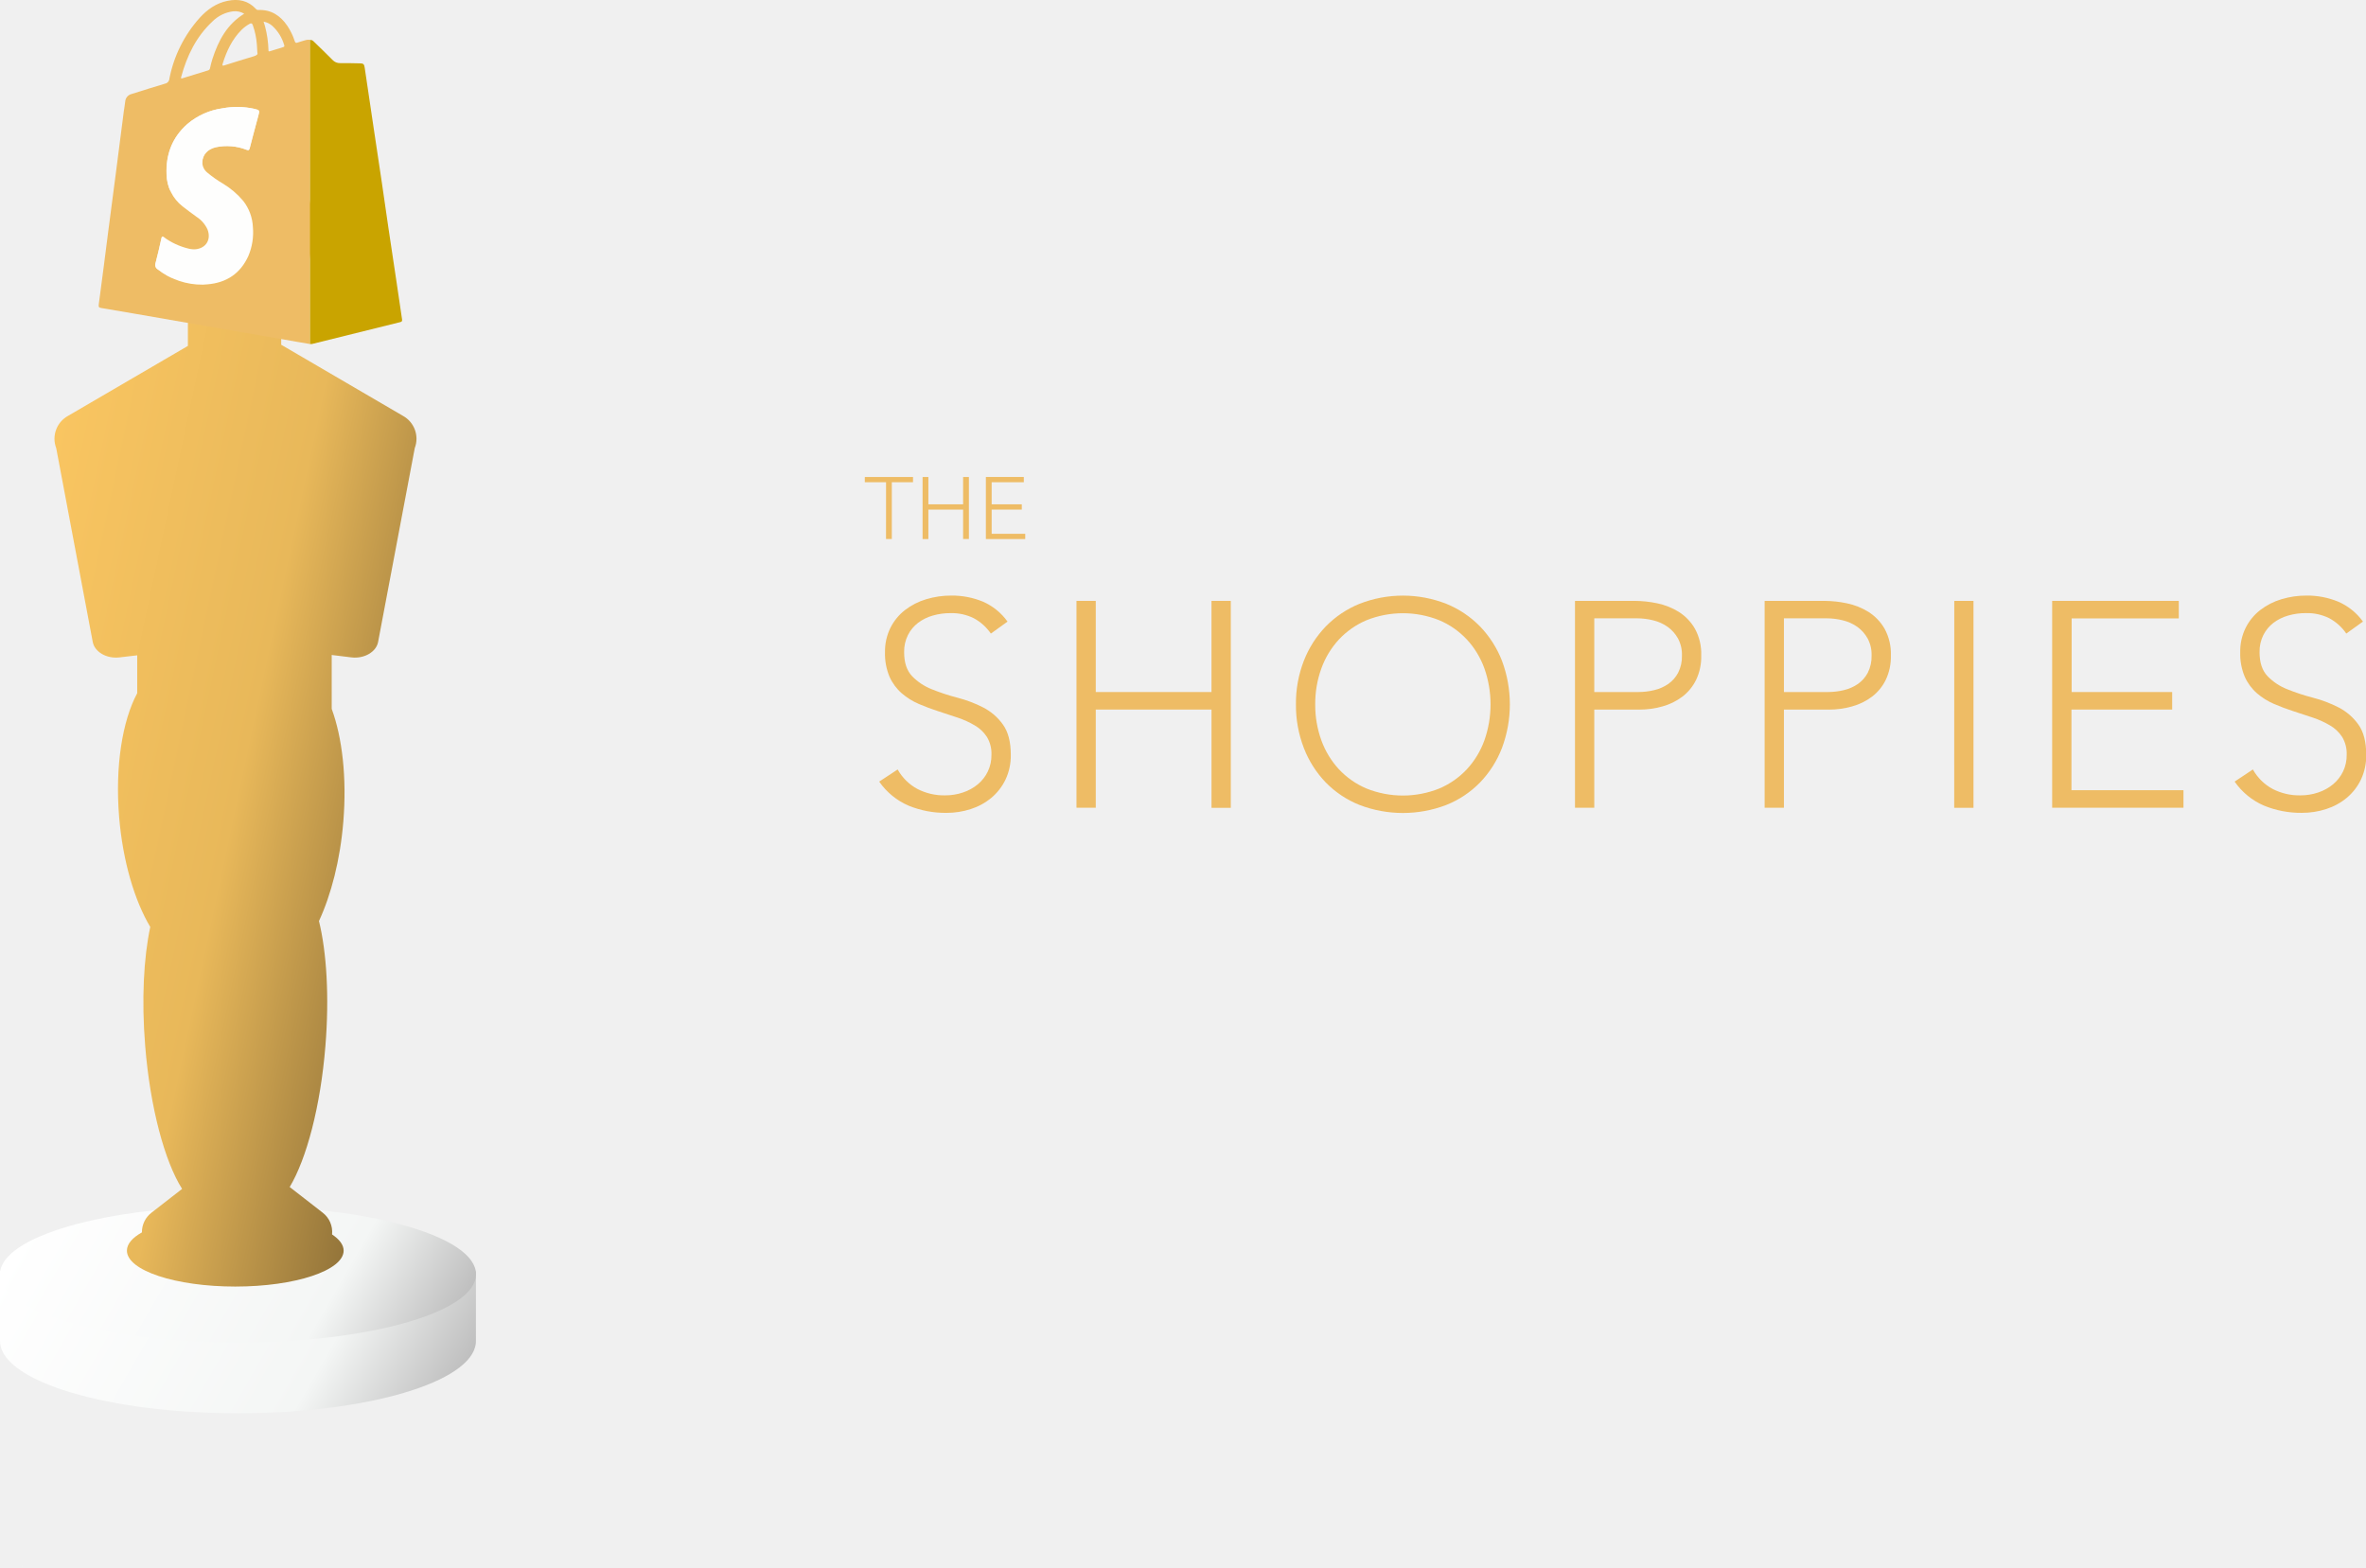
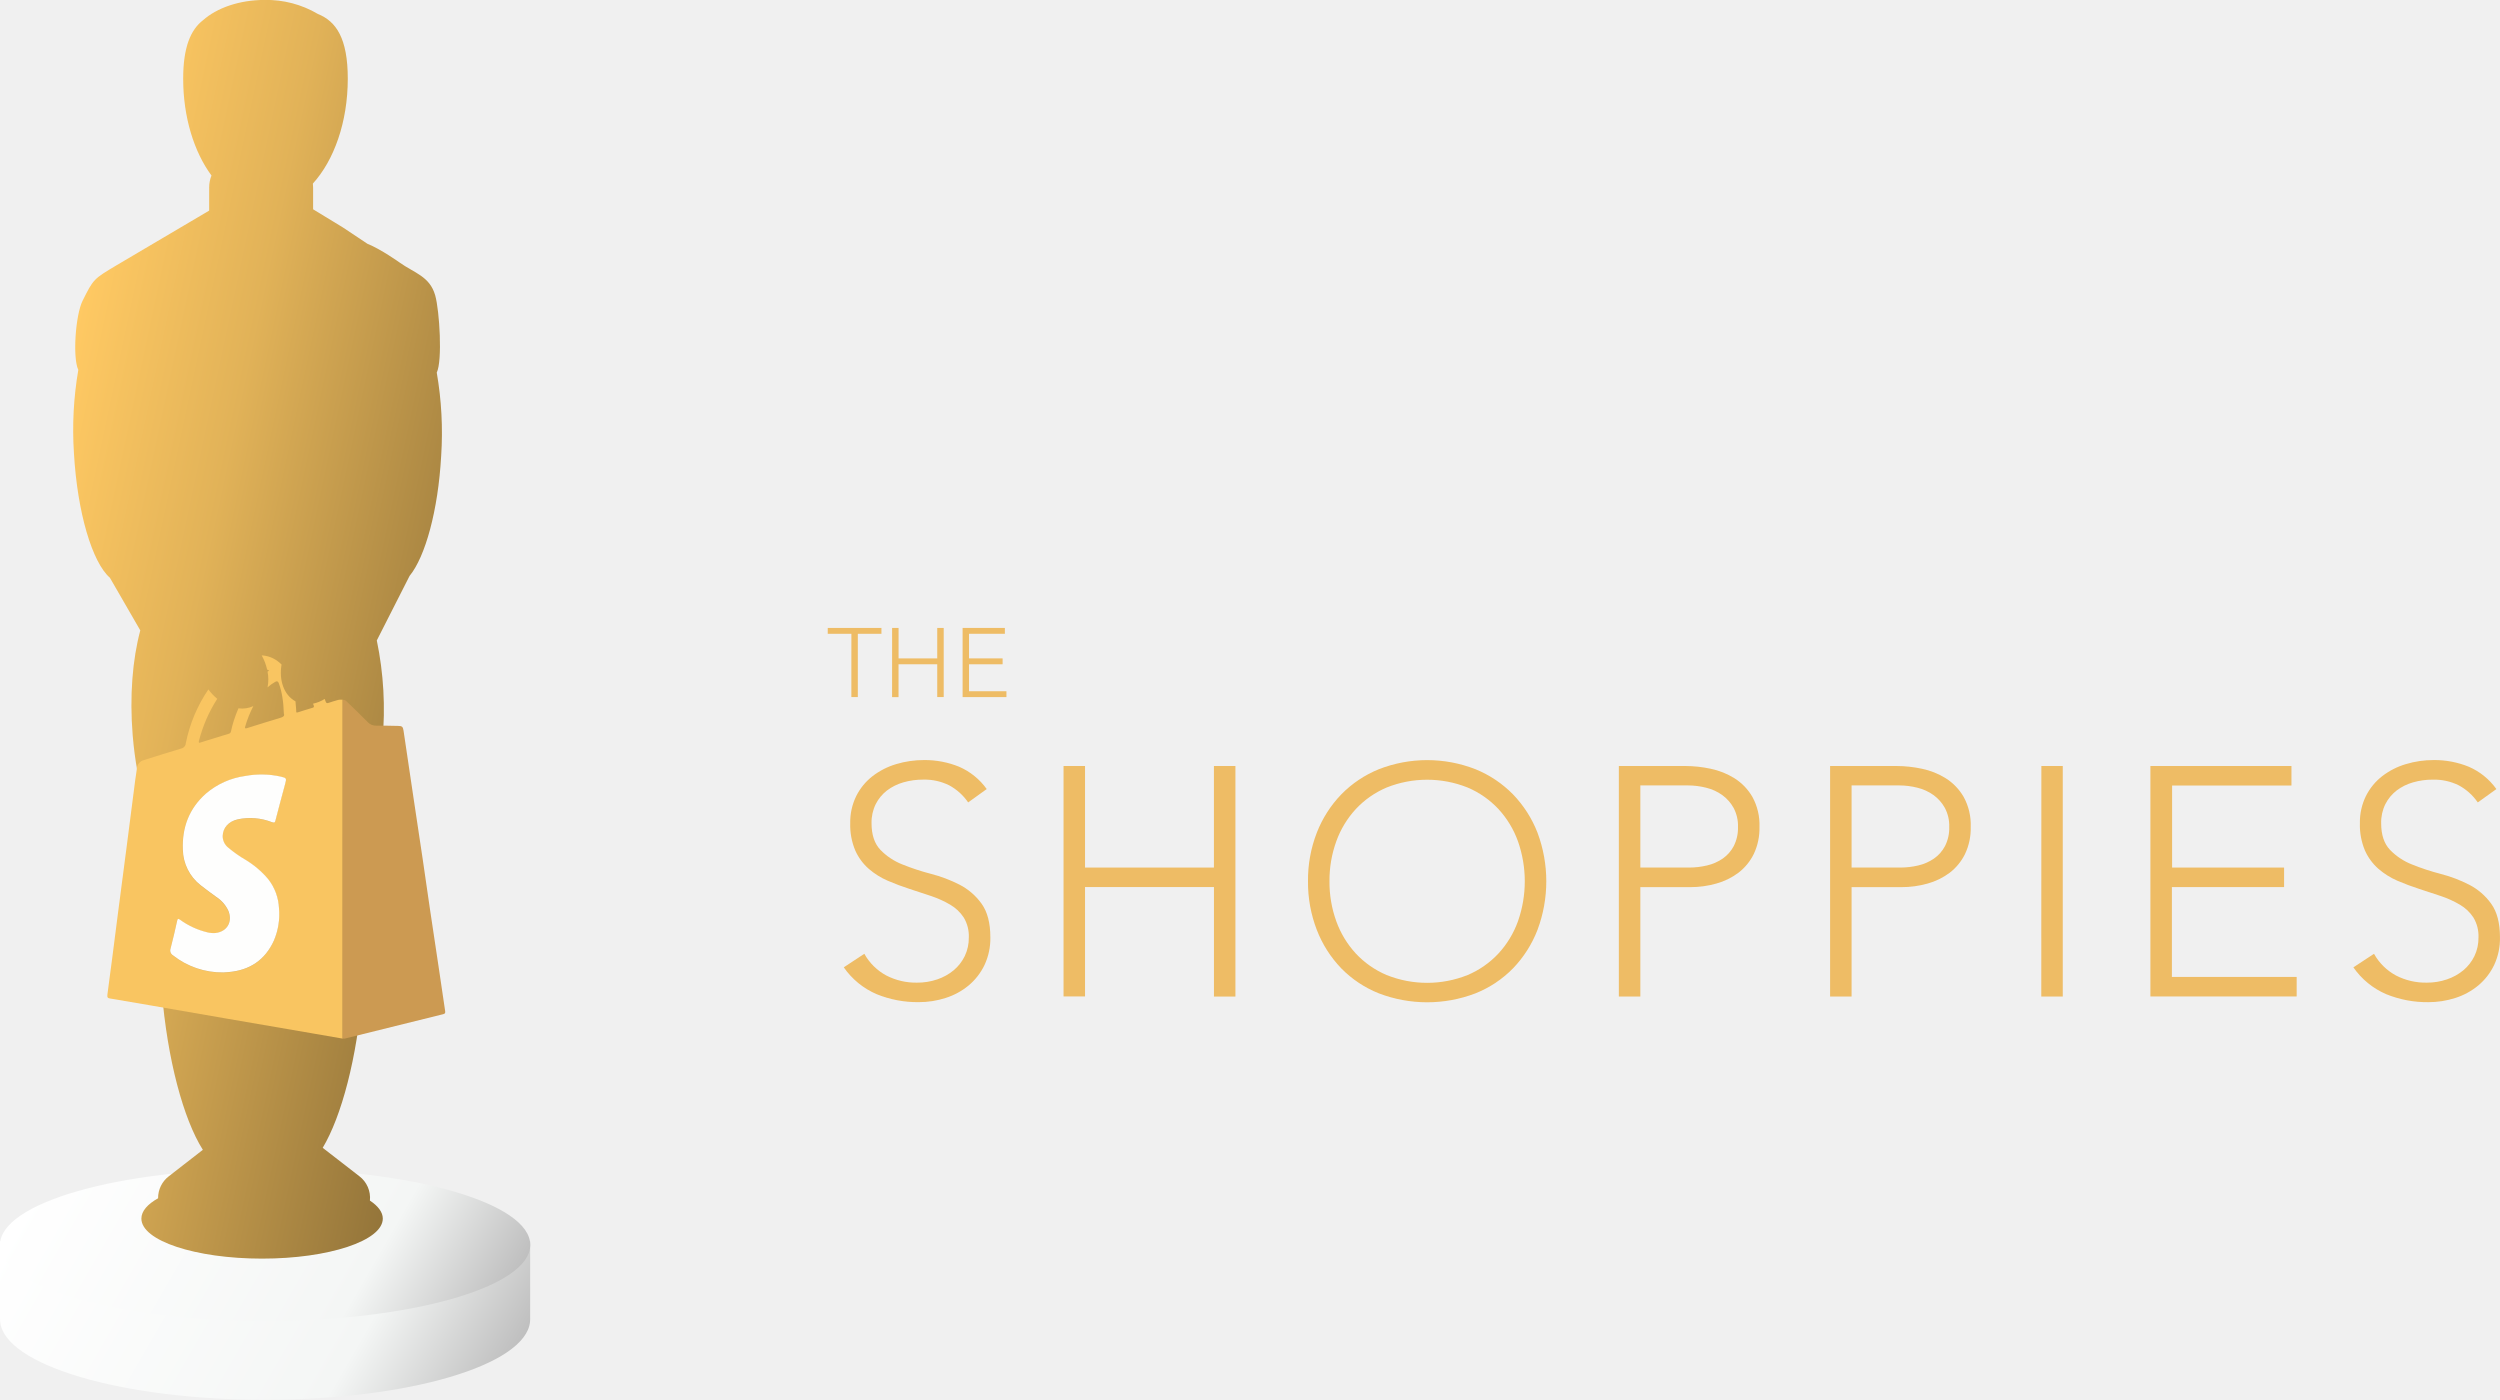
- <svg xmlns="http://www.w3.org/2000/svg" xmlns:xlink="http://www.w3.org/1999/xlink" id="Layer_1" data-name="Layer 1" viewBox="0 0 971.64 643.66">
+ <svg xmlns="http://www.w3.org/2000/svg" xmlns:xlink="http://www.w3.org/1999/xlink" id="Layer_1" data-name="Layer 1" viewBox="0 0 921.64 516">
  <defs>
-     <style>.cls-1{fill:url(#linear-gradient);}.cls-2{fill:#fff;}.cls-3{fill:url(#linear-gradient-2);}.cls-4{fill:url(#New_Gradient_Swatch_2);}.cls-5{fill:url(#New_Gradient_Swatch_2-2);}.cls-6{fill:url(#New_Gradient_Swatch_2-3);}.cls-7{fill:url(#New_Gradient_Swatch_2-4);}.cls-8{fill:url(#New_Gradient_Swatch_2-6);}.cls-9{fill:url(#New_Gradient_Swatch_2-7);}.cls-10{fill:url(#New_Gradient_Swatch_2-11);}.cls-11{fill:#eebc65;}.cls-12{fill:#c9a400;}.cls-13{fill:#fefefd;}</style>
+     <style>.cls-1{fill:url(#linear-gradient);}.cls-2{fill:url(#linear-gradient-2);}.cls-3{fill:url(#linear-gradient-3);}.cls-4{fill:url(#linear-gradient-5);}.cls-5{fill:url(#linear-gradient-6);}.cls-6{fill:url(#linear-gradient-8);}.cls-7{fill:url(#linear-gradient-9);}.cls-8{fill:url(#linear-gradient-16);}.cls-9{fill:#f9c561;}.cls-10{fill:#cc9a52;}.cls-11{fill:#fefefd;}.cls-12{fill:#eebc65;}</style>
    <linearGradient id="linear-gradient" x1="82.18" y1="542.91" x2="242.32" y2="635.37" gradientUnits="userSpaceOnUse">
      <stop offset="0" stop-color="#fff" />
      <stop offset="0.72" stop-color="#f4f6f5" />
      <stop offset="1" stop-color="#bfbfbf" />
    </linearGradient>
-     <linearGradient id="linear-gradient-2" x1="23.43" y1="480.46" x2="172.06" y2="566.27" xlink:href="#linear-gradient" />
-     <linearGradient id="New_Gradient_Swatch_2" x1="160.54" y1="528.66" x2="163.83" y2="528.66" gradientUnits="userSpaceOnUse">
-       <stop offset="0" stop-color="#f9c561" />
-       <stop offset="0.56" stop-color="#e8b85a" />
+     <linearGradient id="linear-gradient-2" x1="23.43" y1="416.05" x2="172.06" y2="501.86" xlink:href="#linear-gradient" />
+     <linearGradient id="linear-gradient-3" x1="159.99" y1="528.08" x2="163.16" y2="528.75" gradientUnits="userSpaceOnUse">
+       <stop offset="0" stop-color="#ffc963" />
+       <stop offset="0.36" stop-color="#e1b258" />
      <stop offset="1" stop-color="#94753a" />
    </linearGradient>
-     <linearGradient id="New_Gradient_Swatch_2-2" x1="160.33" y1="528.53" x2="163.61" y2="528.76" xlink:href="#New_Gradient_Swatch_2" />
-     <linearGradient id="New_Gradient_Swatch_2-3" x1="148.22" y1="547.45" x2="150.55" y2="547.45" xlink:href="#New_Gradient_Swatch_2" />
-     <linearGradient id="New_Gradient_Swatch_2-4" x1="160.54" y1="528.66" x2="163.75" y2="528.66" xlink:href="#New_Gradient_Swatch_2" />
-     <linearGradient id="New_Gradient_Swatch_2-6" x1="160.75" y1="528.72" x2="163.83" y2="528.72" xlink:href="#New_Gradient_Swatch_2" />
-     <linearGradient id="New_Gradient_Swatch_2-7" x1="170.27" y1="551.65" x2="178.33" y2="551.65" xlink:href="#New_Gradient_Swatch_2" />
-     <linearGradient id="New_Gradient_Swatch_2-11" x1="67.05" y1="326.69" x2="248.91" y2="365.35" xlink:href="#New_Gradient_Swatch_2" />
+     <linearGradient id="linear-gradient-5" x1="147.91" y1="547.2" x2="150.82" y2="547.82" xlink:href="#linear-gradient-3" />
+     <linearGradient id="linear-gradient-6" x1="159.96" y1="528.24" x2="163.12" y2="528.92" xlink:href="#linear-gradient-3" />
+     <linearGradient id="linear-gradient-8" x1="160.39" y1="528.16" x2="163.16" y2="528.75" xlink:href="#linear-gradient-3" />
+     <linearGradient id="linear-gradient-9" x1="170.89" y1="551.08" x2="177.71" y2="552.52" xlink:href="#linear-gradient-3" />
+     <linearGradient id="linear-gradient-16" x1="73.61" y1="328.09" x2="248.91" y2="365.35" xlink:href="#linear-gradient-3" />
  </defs>
-   <path class="cls-1" d="M261,571.71v28.7c0,.32,0,.63-.05,1-1.65,16-44.74,28.75-97.67,28.75s-96-12.79-97.67-28.75c0-.32-.05-.63-.05-1v-28.7Z" transform="translate(-65.55 -49.7)" />
-   <path class="cls-2" d="M74.55,692.41c0,.32,0,.63.05,1h-.05Z" transform="translate(-65.55 -49.7)" />
-   <ellipse class="cls-3" cx="97.74" cy="523.36" rx="97.74" ry="28.04" />
-   <path class="cls-4" d="M163.83,525.6c0,.12-.06.24-.08.36-.47,2.1-1,4.07-1.55,5.88-.52-1.67-1-3.47-1.45-5.39l-.21-1a11.49,11.49,0,0,1,2.41.27C163.24,525.69,163.54,525.64,163.83,525.6Z" transform="translate(-65.55 -49.7)" />
-   <path class="cls-5" d="M163.83,525.6c0,.12-.06.24-.08.36-.47,2.1-1,4.07-1.55,5.88-.52-1.67-1-3.47-1.45-5.39l-.21-1a11.49,11.49,0,0,1,2.41.27C163.24,525.69,163.54,525.64,163.83,525.6Z" transform="translate(-65.55 -49.7)" />
-   <path class="cls-6" d="M148.9,545.95a11.9,11.9,0,0,0,1.65,3.16l-.6.06a10,10,0,0,1-1.73-3.44A6,6,0,0,0,148.9,545.95Z" transform="translate(-65.55 -49.7)" />
-   <path class="cls-7" d="M163.75,526c-.47,2.1-1,4.07-1.55,5.88-.52-1.67-1-3.47-1.45-5.39l-.21-1a11.49,11.49,0,0,1,2.41.27A7.2,7.2,0,0,1,163.75,526Z" transform="translate(-65.55 -49.7)" />
-   <path class="cls-6" d="M148.9,545.95a11.9,11.9,0,0,0,1.65,3.16l-.6.06a10,10,0,0,1-1.73-3.44A6,6,0,0,0,148.9,545.95Z" transform="translate(-65.55 -49.7)" />
-   <path class="cls-8" d="M163,525.76c.29-.07.59-.12.88-.16,0,.12-.06.24-.08.36-.47,2.1-1,4.07-1.55,5.88-.52-1.67-1-3.47-1.45-5.39A10.8,10.8,0,0,1,163,525.76Z" transform="translate(-65.55 -49.7)" />
-   <path class="cls-9" d="M178.33,549.6a12,12,0,0,1-8.06,4.4l3.78-2.93a10.72,10.72,0,0,0,1.79-1.77Q177.1,549.43,178.33,549.6Z" transform="translate(-65.55 -49.7)" />
-   <path class="cls-4" d="M163,525.76c.29-.07.59-.12.88-.16,0,.12-.06.24-.08.36-.47,2.1-1,4.07-1.55,5.88-.52-1.67-1-3.47-1.45-5.39l-.21-1A11.49,11.49,0,0,1,163,525.76Z" transform="translate(-65.55 -49.7)" />
-   <path class="cls-9" d="M178.33,549.6a12,12,0,0,1-8.06,4.4l3.78-2.93a10.72,10.72,0,0,0,1.79-1.77Q177.1,549.43,178.33,549.6Z" transform="translate(-65.55 -49.7)" />
-   <path class="cls-9" d="M178.33,549.6a12,12,0,0,1-8.06,4.4l3.78-2.93a10.72,10.72,0,0,0,1.79-1.77Q177.1,549.43,178.33,549.6Z" transform="translate(-65.55 -49.7)" />
-   <path class="cls-10" d="M235.88,233.73l-15.06,79.65c-.77,4.08-5.67,6.93-10.89,6.33l-8.16-1v22.13c4.31,11.72,6.26,28.22,4.77,46.34-1.29,15.76-5,30-10,40.8,3.14,12.8,4.28,31.1,2.65,51.25-2,24.91-7.75,46.42-14.67,58L198,547.71a10,10,0,0,1,3.92,9c3,2,4.75,4.25,4.75,6.64,0,8.15-19.92,14.76-44.5,14.76s-44.5-6.61-44.5-14.76c0-2.74,2.25-5.3,6.16-7.49a10.09,10.09,0,0,1,4-8.15L140.33,538c-7.14-11.31-13.1-33.25-15.16-58.74-1.53-18.92-.62-36.21,2.09-48.84-6.45-10.82-11.29-27-12.79-45.18-1.71-20.87,1.35-39.53,7.43-50.83V318.85l-7.37.86c-5.21.6-10.11-2.25-10.89-6.33l-15-79.62a10.73,10.73,0,0,1,4.84-13.25l49.23-28.74v-8.53a11.73,11.73,0,0,1,.85-4.4c-6.39-8.67-10.43-21.44-10.43-35.69,0-11.68,2.78-18.08,7.35-21.6,5.1-4.51,13.36-7.44,22.67-7.44a37.24,37.24,0,0,1,19.66,5.18h0c6.74,2.71,11,9,11,23.85,0,16-5.08,30.1-12.87,38.67a11,11,0,0,1,.09,1.42v8.06l50,29.21A10.73,10.73,0,0,1,235.88,233.73Z" transform="translate(-65.55 -49.7)" />
-   <path class="cls-11" d="M192.87,191c-3.85-.65-7.7-1.29-11.55-2l-30.65-5.29-29.42-5.1q-7-1.21-14-2.39c-.85-.14-1.32-.24-1.15-1.43,1.35-9.9,2.58-19.82,3.86-29.73,1.07-8.3,2.18-16.59,3.25-24.89s2.12-16.53,3.19-24.79c.17-1.3.43-2.59.56-3.9a3.48,3.48,0,0,1,2.76-3.21c4.56-1.4,9.09-2.9,13.67-4.23a2.17,2.17,0,0,0,1.72-2,52.31,52.31,0,0,1,12.43-25c3.13-3.43,6.82-6.08,11.49-7,4.47-.93,8.46-.1,11.66,3.37a1.16,1.16,0,0,0,1,.39c5.21-.19,9,2.32,11.82,6.45a24.81,24.81,0,0,1,3.07,6.33c.23.68.47.88,1.17.61,1-.37,2-.61,3-.92a4.44,4.44,0,0,1,2.14-.19q0,2.65,0,5.3Q192.87,131.18,192.87,191Zm-44-24.37,1.82-.12c7.86-.62,13.55-4.41,16.81-11.64A24.77,24.77,0,0,0,169.38,143a18.78,18.78,0,0,0-4-10.8,33.58,33.58,0,0,0-8.34-7.1,46,46,0,0,1-6.36-4.47,5.44,5.44,0,0,1-2.07-4.34c.12-3,2.13-5.3,5.56-6.11a22.09,22.09,0,0,1,12.64,1.06c.77.27,1,.2,1.26-.64,1.13-4.42,2.33-8.82,3.51-13.22.65-2.42.66-2.42-1.76-3a32.54,32.54,0,0,0-12.88-.19,28.17,28.17,0,0,0-14.49,6.48c-6.2,5.48-8.84,12.49-8.52,20.65a17.1,17.1,0,0,0,6.54,13.14c1.88,1.52,3.88,2.9,5.82,4.35a12.09,12.09,0,0,1,4.47,5.2c1.54,4-.58,7.58-4.82,8.08a9.26,9.26,0,0,1-3-.26,28.33,28.33,0,0,1-10.1-4.68c-.63-.43-.79-.37-1,.38-.77,3.44-1.53,6.88-2.44,10.28a2.11,2.11,0,0,0,.92,2.53A29.38,29.38,0,0,0,148.89,166.61Zm17-111.28a7.29,7.29,0,0,0-4.58-1,14.6,14.6,0,0,0-8.51,4.18c-6.65,6.22-10.46,14.07-12.81,22.72-.26,1,.33.65.79.51,3.4-1.05,6.79-2.12,10.2-3.14a1.1,1.1,0,0,0,.86-1,38.09,38.09,0,0,1,1-3.81C155.24,66.38,158.76,59.68,165.85,55.33Zm5.36,15.8c-.07-1.22-.1-2.19-.19-3.15a30.15,30.15,0,0,0-1.68-8c-.3-.81-.66-.88-1.36-.48a15.2,15.2,0,0,0-3.23,2.42c-3.93,3.92-6.18,8.78-7.8,14-.21.69,0,.85.68.62,4.05-1.28,8.11-2.55,12.18-3.76C170.84,72.47,171.6,72.14,171.2,71.13Zm2.57-12.54c.22.7.4,1.28.58,1.87a43.06,43.06,0,0,1,1.42,9.71c0,.39-.07.78.59.56q2.7-.89,5.44-1.69c.51-.15.58-.39.43-.83a17,17,0,0,0-4.9-7.92A7.13,7.13,0,0,0,173.78,58.59Z" transform="translate(-65.55 -49.7)" />
-   <path class="cls-12" d="M192.87,191q0-59.79,0-119.59,0-2.65,0-5.3a1.75,1.75,0,0,1,1.55.67c2.58,2.51,5.22,5,7.71,7.56a4.09,4.09,0,0,0,3.19,1.29c2.66,0,5.33,0,8,.09,1.47,0,1.79.33,2,1.78q1.87,12.59,3.74,25.19c1.08,7.27,2.19,14.53,3.27,21.8.93,6.31,1.82,12.64,2.76,19,1.08,7.27,2.19,14.54,3.27,21.8.77,5.19,1.53,10.37,2.3,15.56.09.61,0,1-.74,1.15q-18.16,4.47-36.31,9A3.48,3.48,0,0,1,192.87,191Z" transform="translate(-65.55 -49.7)" />
-   <path class="cls-13" d="M148.89,166.61a29.38,29.38,0,0,1-18.54-6.29,2.11,2.11,0,0,1-.92-2.53c.91-3.4,1.67-6.84,2.44-10.28.17-.75.33-.81,1-.38a28.33,28.33,0,0,0,10.1,4.68,9.26,9.26,0,0,0,3,.26c4.24-.49,6.36-4,4.82-8.08a12.09,12.09,0,0,0-4.47-5.2c-1.94-1.45-3.94-2.83-5.82-4.35a17.1,17.1,0,0,1-6.54-13.14c-.32-8.16,2.32-15.17,8.52-20.65a28.17,28.17,0,0,1,14.49-6.48,32.54,32.54,0,0,1,12.88.19c2.42.57,2.41.58,1.76,3-1.18,4.4-2.38,8.8-3.51,13.22-.22.85-.49.92-1.26.64a22.09,22.09,0,0,0-12.64-1.06c-3.43.8-5.44,3.1-5.56,6.11a5.44,5.44,0,0,0,2.07,4.34,46,46,0,0,0,6.36,4.47,33.58,33.58,0,0,1,8.34,7.1,18.78,18.78,0,0,1,4,10.8,24.77,24.77,0,0,1-1.87,11.86c-3.27,7.23-9,11-16.81,11.64Z" transform="translate(-65.55 -49.7)" />
-   <path class="cls-11" d="M434.19,365.73a20.3,20.3,0,0,0,8.1,8,23.82,23.82,0,0,0,11.34,2.64,22.65,22.65,0,0,0,7.44-1.2,19,19,0,0,0,6.06-3.36,15.82,15.82,0,0,0,4.08-5.22,15.47,15.47,0,0,0,1.5-6.9,13.26,13.26,0,0,0-1.86-7.32,14.93,14.93,0,0,0-5-4.74,36.72,36.72,0,0,0-7-3.18q-3.9-1.32-8-2.64t-8-3a26.92,26.92,0,0,1-7-4.38,19.5,19.5,0,0,1-5-6.78,24.24,24.24,0,0,1-1.86-10.08,21.86,21.86,0,0,1,2.22-10,21.42,21.42,0,0,1,6-7.32,26.75,26.75,0,0,1,8.7-4.44,35.22,35.22,0,0,1,10.32-1.5,33.41,33.41,0,0,1,12.9,2.46A24.51,24.51,0,0,1,479.31,305l-6.84,4.92a20.1,20.1,0,0,0-7-6.3,20.37,20.37,0,0,0-9.54-2.1,25.93,25.93,0,0,0-7.32,1,18.28,18.28,0,0,0-6.06,3,14.74,14.74,0,0,0-4.14,5,15.14,15.14,0,0,0-1.56,7.08q0,6.36,3.24,9.78a22.84,22.84,0,0,0,8.1,5.4,85.77,85.77,0,0,0,10.56,3.48,51.25,51.25,0,0,1,10.56,4,22.79,22.79,0,0,1,8.1,7q3.24,4.5,3.24,12.42a23,23,0,0,1-2.16,10.2,22.45,22.45,0,0,1-5.82,7.5,25.18,25.18,0,0,1-8.46,4.62,32.06,32.06,0,0,1-10,1.56,40,40,0,0,1-15.48-2.94,28.32,28.32,0,0,1-12.12-9.9Z" transform="translate(-65.55 -49.7)" />
-   <path class="cls-11" d="M507.63,296.49h7.92v37.44h47.52V296.49H571v85h-7.92V341.13H515.55v40.32h-7.92Z" transform="translate(-65.55 -49.7)" />
-   <path class="cls-11" d="M597.75,339A48,48,0,0,1,601,321.09a42.54,42.54,0,0,1,9-14.1,40.85,40.85,0,0,1,13.86-9.3,48.93,48.93,0,0,1,35.64,0,40.85,40.85,0,0,1,13.86,9.3,42.57,42.57,0,0,1,9,14.1,51.12,51.12,0,0,1,0,35.82,42.43,42.43,0,0,1-9,14.16,40.13,40.13,0,0,1-13.86,9.24,49.77,49.77,0,0,1-35.64,0A40.13,40.13,0,0,1,610,371.08a42.4,42.4,0,0,1-9-14.16A48.49,48.49,0,0,1,597.75,339Zm7.92,0a42.37,42.37,0,0,0,2.52,14.76,35.06,35.06,0,0,0,7.2,11.88,33.3,33.3,0,0,0,11.34,7.92,40.19,40.19,0,0,0,29.88,0,33.3,33.3,0,0,0,11.34-7.92,35,35,0,0,0,7.2-11.88,44.48,44.48,0,0,0,0-29.52,35,35,0,0,0-7.2-11.88,33.3,33.3,0,0,0-11.34-7.92,40.19,40.19,0,0,0-29.88,0,33.3,33.3,0,0,0-11.34,7.92,35.06,35.06,0,0,0-7.2,11.88A42.38,42.38,0,0,0,605.67,339Z" transform="translate(-65.55 -49.7)" />
-   <path class="cls-11" d="M712.35,296.49h24.48a45.39,45.39,0,0,1,9.3,1,27,27,0,0,1,8.88,3.54,19.9,19.9,0,0,1,6.6,6.9,21.36,21.36,0,0,1,2.58,11,22.05,22.05,0,0,1-2.1,10,19.5,19.5,0,0,1-5.64,6.9,24.33,24.33,0,0,1-8.16,4,35,35,0,0,1-9.66,1.32H720.27v40.32h-7.92Zm7.92,37.44h18a28.06,28.06,0,0,0,6.6-.78,17,17,0,0,0,5.76-2.52,13.07,13.07,0,0,0,4.08-4.62,14.71,14.71,0,0,0,1.56-7.08,14,14,0,0,0-1.62-7,14.58,14.58,0,0,0-4.2-4.74,17.21,17.21,0,0,0-5.94-2.7,27.69,27.69,0,0,0-6.72-.84H720.27Z" transform="translate(-65.55 -49.7)" />
-   <path class="cls-11" d="M790.23,296.49h24.48a45.39,45.39,0,0,1,9.3,1,27,27,0,0,1,8.88,3.54,19.9,19.9,0,0,1,6.6,6.9,21.36,21.36,0,0,1,2.58,11,22.05,22.05,0,0,1-2.1,10,19.5,19.5,0,0,1-5.64,6.9,24.33,24.33,0,0,1-8.16,4,35,35,0,0,1-9.66,1.32H798.15v40.32h-7.92Zm7.92,37.44h18a28.06,28.06,0,0,0,6.6-.78,17,17,0,0,0,5.76-2.52,13.07,13.07,0,0,0,4.08-4.62,14.71,14.71,0,0,0,1.56-7.08,14,14,0,0,0-1.62-7,14.58,14.58,0,0,0-4.2-4.74,17.21,17.21,0,0,0-5.94-2.7,27.69,27.69,0,0,0-6.72-.84H798.15Z" transform="translate(-65.55 -49.7)" />
-   <path class="cls-11" d="M868.11,296.49H876v85h-7.92Z" transform="translate(-65.55 -49.7)" />
-   <path class="cls-11" d="M908.31,296.49h52v7.2h-44v30.24h41.28v7.2H916.23v33.12h46v7.2H908.31Z" transform="translate(-65.55 -49.7)" />
-   <path class="cls-11" d="M990.74,365.73a20.3,20.3,0,0,0,8.1,8,23.83,23.83,0,0,0,11.34,2.64,22.65,22.65,0,0,0,7.44-1.2,19,19,0,0,0,6.06-3.36,15.84,15.84,0,0,0,4.08-5.22,15.48,15.48,0,0,0,1.5-6.9,13.26,13.26,0,0,0-1.86-7.32,14.93,14.93,0,0,0-5-4.74,36.72,36.72,0,0,0-7-3.18q-3.9-1.32-8-2.64t-8-3a26.89,26.89,0,0,1-7-4.38,19.49,19.49,0,0,1-5-6.78,24.24,24.24,0,0,1-1.86-10.08,21.85,21.85,0,0,1,2.22-10,21.41,21.41,0,0,1,6-7.32,26.73,26.73,0,0,1,8.7-4.44,35.23,35.23,0,0,1,10.32-1.5,33.41,33.41,0,0,1,12.9,2.46,24.52,24.52,0,0,1,10.26,8.22l-6.84,4.92a20.1,20.1,0,0,0-7-6.3,20.37,20.37,0,0,0-9.54-2.1,25.93,25.93,0,0,0-7.32,1,18.29,18.29,0,0,0-6.06,3,14.76,14.76,0,0,0-4.14,5,15.14,15.14,0,0,0-1.56,7.08q0,6.36,3.24,9.78a22.84,22.84,0,0,0,8.1,5.4,85.7,85.7,0,0,0,10.56,3.48,51.23,51.23,0,0,1,10.56,4,22.79,22.79,0,0,1,8.1,7q3.24,4.5,3.24,12.42a23,23,0,0,1-2.16,10.2,22.45,22.45,0,0,1-5.82,7.5,25.17,25.17,0,0,1-8.46,4.62,32.06,32.06,0,0,1-10,1.56,40,40,0,0,1-15.48-2.94,28.3,28.3,0,0,1-12.12-9.9Z" transform="translate(-65.55 -49.7)" />
-   <path class="cls-11" d="M429.42,247.76H420.7V245.6h19.8v2.16h-8.71v23.33h-2.38Z" transform="translate(-65.55 -49.7)" />
-   <path class="cls-11" d="M444.43,245.6h2.38v11.23h14.26V245.6h2.38v25.49h-2.38V259H446.8v12.1h-2.38Z" transform="translate(-65.55 -49.7)" />
-   <path class="cls-11" d="M470.42,245.6H486v2.16H472.79v9.07h12.38V259H472.79v9.94h13.79v2.16H470.42Z" transform="translate(-65.55 -49.7)" />
+   <path class="cls-1" d="M261,571.71v28.7c0,.32,0,.63-.05,1-1.65,16-44.74,28.75-97.67,28.75s-96-12.79-97.67-28.75c0-.32-.05-.63-.05-1v-28.7Z" transform="translate(-65.55 -114.11)" />
+   <ellipse class="cls-2" cx="97.74" cy="458.95" rx="97.74" ry="28.04" />
+   <path class="cls-3" d="M163.83,525.6c0,.12-.06.24-.08.36-.47,2.1-1,4.07-1.55,5.88-.52-1.67-1-3.47-1.45-5.39l-.21-1a11.48,11.48,0,0,1,2.41.27C163.24,525.69,163.54,525.64,163.83,525.6Z" transform="translate(-65.55 -114.11)" />
+   <path class="cls-3" d="M163.83,525.6c0,.12-.06.24-.08.36-.47,2.1-1,4.07-1.55,5.88-.52-1.67-1-3.47-1.45-5.39l-.21-1a11.48,11.48,0,0,1,2.41.27C163.24,525.69,163.54,525.64,163.83,525.6Z" transform="translate(-65.55 -114.11)" />
+   <path class="cls-4" d="M150.55,549.11l-.6.06a10.05,10.05,0,0,1-1.73-3.44,6,6,0,0,0,.68.22A11.89,11.89,0,0,0,150.55,549.11Z" transform="translate(-65.55 -114.11)" />
+   <path class="cls-5" d="M163.75,526c-.47,2.1-1,4.07-1.55,5.88-.52-1.67-1-3.47-1.45-5.39l-.21-1a11.48,11.48,0,0,1,2.41.27A7.2,7.2,0,0,1,163.75,526Z" transform="translate(-65.55 -114.11)" />
+   <path class="cls-4" d="M150.55,549.11l-.6.06a10.05,10.05,0,0,1-1.73-3.44,6,6,0,0,0,.68.22A11.89,11.89,0,0,0,150.55,549.11Z" transform="translate(-65.55 -114.11)" />
+   <path class="cls-6" d="M163.83,525.6c0,.12-.06.24-.08.36-.47,2.1-1,4.07-1.55,5.88-.52-1.67-1-3.47-1.45-5.39a10.79,10.79,0,0,1,2.2-.69C163.24,525.69,163.54,525.64,163.83,525.6Z" transform="translate(-65.55 -114.11)" />
+   <path class="cls-7" d="M178.33,549.6a12,12,0,0,1-8.06,4.4l3.78-2.93a10.72,10.72,0,0,0,1.79-1.77Q177.1,549.44,178.33,549.6Z" transform="translate(-65.55 -114.11)" />
+   <path class="cls-3" d="M163.83,525.6c0,.12-.06.24-.08.36-.47,2.1-1,4.07-1.55,5.88-.52-1.67-1-3.47-1.45-5.39l-.21-1a11.48,11.48,0,0,1,2.41.27C163.24,525.69,163.54,525.64,163.83,525.6Z" transform="translate(-65.55 -114.11)" />
+   <path class="cls-7" d="M178.33,549.6a12,12,0,0,1-8.06,4.4l3.78-2.93a10.72,10.72,0,0,0,1.79-1.77Q177.1,549.44,178.33,549.6Z" transform="translate(-65.55 -114.11)" />
+   <path class="cls-7" d="M178.33,549.6a12,12,0,0,1-8.06,4.4l3.78-2.93a10.72,10.72,0,0,0,1.79-1.77Q177.1,549.44,178.33,549.6Z" transform="translate(-65.55 -114.11)" />
+   <path class="cls-4" d="M148.9,546a11.89,11.89,0,0,0,1.65,3.16l-.6.06a10.05,10.05,0,0,1-1.73-3.44A6,6,0,0,0,148.9,546Z" transform="translate(-65.55 -114.11)" />
+   <path class="cls-3" d="M163,525.76c.29-.07.59-.12.88-.16,0,.12-.06.24-.08.36-.47,2.1-1,4.07-1.55,5.88-.52-1.67-1-3.47-1.45-5.39l-.21-1A11.48,11.48,0,0,1,163,525.76Z" transform="translate(-65.55 -114.11)" />
+   <path class="cls-7" d="M178.33,549.6a12,12,0,0,1-8.06,4.4l3.78-2.93a10.72,10.72,0,0,0,1.79-1.77Q177.1,549.44,178.33,549.6Z" transform="translate(-65.55 -114.11)" />
+   <path class="cls-8" d="M228.19,282.2c-1.12,20.12-5.86,37.16-11.65,44.23l-12.08,23.78a125.22,125.22,0,0,1,2.08,37c-1.29,15.76-5,30-10,40.8,3.14,12.8,4.28,31.1,2.65,51.25-2,24.91-7.75,46.42-14.67,58L198,547.71a10,10,0,0,1,3.92,9c3,2,4.75,4.25,4.75,6.64,0,8.15-19.92,14.76-44.5,14.76s-44.5-6.61-44.5-14.76c0-2.74,2.25-5.3,6.16-7.49a10.09,10.09,0,0,1,4-8.15L140.33,538c-7.14-11.31-13.1-33.25-15.16-58.74-1.53-18.92-.62-36.21,2.09-48.84-6.45-10.82-11.29-27-12.79-45.18-1.19-14.57-.06-28.07,2.8-38.73l-11.21-19.41c-6.5-5.69-12-24-13.25-45.92a130.61,130.61,0,0,1,1.61-30.71c-2.14-4.34-1.06-20.2,1.58-25.49,4-8,4-8,12.56-13.1l34.1-20.13v-8.53a11.73,11.73,0,0,1,.85-4.4c-6.39-8.67-10.43-21.44-10.43-35.69,0-11.68,2.78-18.08,7.35-21.6,5.1-4.51,13.36-7.44,22.67-7.44a37.24,37.24,0,0,1,19.66,5.18h0c6.74,2.71,11,9,11,23.85,0,16-5.08,30.1-12.87,38.67a11,11,0,0,1,.09,1.42v8.06l11,6.7s9,6,9,6c5,2,11.84,6.88,12,7,5.28,3.76,11,5,13,12,1.62,5.69,2.72,24.15.58,28.49A130.08,130.08,0,0,1,228.19,282.2Z" transform="translate(-65.55 -114.11)" />
+   <path class="cls-9" d="M189.72,372.28c-1,.32-2,.56-3,.93-.7.27-.94.07-1.17-.61-.09-.27-.19-.55-.3-.82a13.2,13.2,0,0,1-4.29,1.74c0,.12.09.24.13.36l.12.34c.15.43.08.68-.43.82-1.82.53-3.64,1.09-5.44,1.69-.66.22-.57-.17-.59-.56,0-.56-.07-1.13-.12-1.69s-.1-1.22-.16-1.83c-4.24-2.29-6.13-7.73-5.12-13.55a12.25,12.25,0,0,0-1.47-1.27,10.7,10.7,0,0,0-5.86-2.11,18.81,18.81,0,0,1,2,5.22,7,7,0,0,1,.77.39l-.61.38a14.66,14.66,0,0,1,0,5.8,15.83,15.83,0,0,1,2.78-2l.3-.15c.52-.21.82,0,1.07.63a26.39,26.39,0,0,1,1.34,5.28c.15.9.25,1.8.33,2.71s.12,1.93.19,3.15c.4,1-.36,1.34-1.39,1.65q-6.11,1.82-12.18,3.76c-.72.22-.9.06-.68-.62a42.82,42.82,0,0,1,3-7.5,9.84,9.84,0,0,1-5.49.82c-.64,1.48-1.2,3-1.72,4.58a38,38,0,0,0-1,3.81,1.11,1.11,0,0,1-.87,1c-3.4,1-6.8,2.09-10.19,3.14-.46.14-1,.46-.79-.51a53,53,0,0,1,6.76-15.53,19.31,19.31,0,0,1-3.27-3.46,54,54,0,0,0-8.32,19.8,2.17,2.17,0,0,1-1.73,2c-4.58,1.33-9.1,2.83-13.66,4.23A3.47,3.47,0,0,0,116,397.5c-.13,1.31-.39,2.6-.56,3.9q-1.59,12.39-3.19,24.79c-1.07,8.3-2.18,16.59-3.25,24.89-1.28,9.91-2.51,19.82-3.86,29.72-.16,1.2.3,1.29,1.16,1.44,4.67.78,9.33,1.59,14,2.39l29.42,5.1L180.33,495c3.85.67,7.7,1.3,11.54,2V372.09A4.49,4.49,0,0,0,189.72,372.28Zm-19.18,31.09c-1.18,4.4-2.38,8.8-3.51,13.22-.22.84-.49.92-1.26.64a22,22,0,0,0-12.64-1c-3.43.8-5.44,3.1-5.56,6.1a5.41,5.41,0,0,0,2.07,4.34,46.91,46.91,0,0,0,6.36,4.47,33.43,33.43,0,0,1,8.35,7.1,18.73,18.73,0,0,1,4,10.8,24.8,24.8,0,0,1-1.86,11.86c-3.27,7.23-9,11-16.81,11.64l-1.82.12a29.38,29.38,0,0,1-18.54-6.29,2.1,2.1,0,0,1-.92-2.52c.91-3.4,1.68-6.85,2.44-10.29.17-.75.33-.81,1-.38a28.4,28.4,0,0,0,10.09,4.69,9.4,9.4,0,0,0,3,.26c4.24-.49,6.36-4,4.81-8.08a12,12,0,0,0-4.47-5.19c-1.94-1.46-3.94-2.83-5.82-4.35a17.15,17.15,0,0,1-6.54-13.15c-.31-8.16,2.32-15.17,8.52-20.65a28.32,28.32,0,0,1,14.49-6.48,32.66,32.66,0,0,1,12.88.19C171.2,401,171.19,401,170.54,403.37Z" transform="translate(-65.55 -114.11)" />
+   <path class="cls-10" d="M191.87,497q0-59.79,0-119.59,0-2.65,0-5.3a1.75,1.75,0,0,1,1.55.67c2.58,2.51,5.22,5,7.71,7.56a4.09,4.09,0,0,0,3.19,1.29c2.66,0,5.33,0,8,.09,1.47,0,1.79.33,2,1.78q1.87,12.59,3.74,25.19c1.08,7.27,2.19,14.53,3.27,21.8.93,6.31,1.82,12.64,2.76,19,1.08,7.27,2.19,14.54,3.27,21.8.77,5.19,1.53,10.37,2.3,15.56.09.61,0,1-.74,1.15q-18.16,4.47-36.31,9A3.48,3.48,0,0,1,191.87,497Z" transform="translate(-65.55 -114.11)" />
+   <path class="cls-11" d="M147.89,472.61a29.38,29.38,0,0,1-18.54-6.29,2.11,2.11,0,0,1-.92-2.53c.91-3.4,1.67-6.84,2.44-10.28.17-.75.33-.81,1-.38a28.33,28.33,0,0,0,10.1,4.68,9.26,9.26,0,0,0,3,.26c4.24-.49,6.36-4,4.82-8.08a12.09,12.09,0,0,0-4.47-5.2c-1.94-1.45-3.94-2.83-5.82-4.35a17.1,17.1,0,0,1-6.54-13.14c-.32-8.16,2.32-15.17,8.52-20.65a28.17,28.17,0,0,1,14.49-6.48,32.54,32.54,0,0,1,12.88.19c2.42.57,2.41.58,1.76,3-1.18,4.4-2.38,8.8-3.51,13.22-.22.85-.49.92-1.26.64a22.09,22.09,0,0,0-12.64-1.06c-3.43.8-5.44,3.1-5.56,6.11a5.44,5.44,0,0,0,2.07,4.34,46,46,0,0,0,6.36,4.47,33.58,33.58,0,0,1,8.34,7.1,18.78,18.78,0,0,1,4,10.8,24.77,24.77,0,0,1-1.87,11.86c-3.27,7.23-9,11-16.81,11.64Z" transform="translate(-65.55 -114.11)" />
+   <path class="cls-12" d="M384.19,465.73a20.3,20.3,0,0,0,8.1,8,23.82,23.82,0,0,0,11.34,2.64,22.65,22.65,0,0,0,7.44-1.2,19,19,0,0,0,6.06-3.36,15.82,15.82,0,0,0,4.08-5.22,15.47,15.47,0,0,0,1.5-6.9,13.26,13.26,0,0,0-1.86-7.32,14.93,14.93,0,0,0-5-4.74,36.72,36.72,0,0,0-7-3.18q-3.9-1.32-8-2.64t-8-3a26.92,26.92,0,0,1-7-4.38,19.5,19.5,0,0,1-5-6.78,24.24,24.24,0,0,1-1.86-10.08,21.86,21.86,0,0,1,2.22-10,21.43,21.43,0,0,1,6-7.32,26.74,26.74,0,0,1,8.7-4.44,35.22,35.22,0,0,1,10.32-1.5,33.41,33.41,0,0,1,12.9,2.46A24.51,24.51,0,0,1,429.31,405l-6.84,4.92a20.11,20.11,0,0,0-7-6.3,20.37,20.37,0,0,0-9.54-2.1,25.93,25.93,0,0,0-7.32,1,18.28,18.28,0,0,0-6.06,3,14.75,14.75,0,0,0-4.14,5,15.14,15.14,0,0,0-1.56,7.08q0,6.36,3.24,9.78a22.85,22.85,0,0,0,8.1,5.4,85.77,85.77,0,0,0,10.56,3.48,51.28,51.28,0,0,1,10.56,4,22.78,22.78,0,0,1,8.1,7q3.24,4.5,3.24,12.42a23,23,0,0,1-2.16,10.2,22.45,22.45,0,0,1-5.82,7.5,25.18,25.18,0,0,1-8.46,4.62,32.06,32.06,0,0,1-10,1.56,40,40,0,0,1-15.48-2.94,28.32,28.32,0,0,1-12.12-9.9Z" transform="translate(-65.55 -114.11)" />
+   <path class="cls-12" d="M457.63,396.5h7.92v37.44h47.52V396.5H521v85h-7.92V441.13H465.55v40.32h-7.92Z" transform="translate(-65.55 -114.11)" />
+   <path class="cls-12" d="M547.75,439A48,48,0,0,1,551,421.09a42.54,42.54,0,0,1,9-14.1,40.85,40.85,0,0,1,13.86-9.3,48.93,48.93,0,0,1,35.64,0,40.85,40.85,0,0,1,13.86,9.3,42.57,42.57,0,0,1,9,14.1,51.12,51.12,0,0,1,0,35.82,42.43,42.43,0,0,1-9,14.16,40.13,40.13,0,0,1-13.86,9.24,49.77,49.77,0,0,1-35.64,0A40.13,40.13,0,0,1,560,471.08a42.4,42.4,0,0,1-9-14.16A48.49,48.49,0,0,1,547.75,439Zm7.92,0a42.37,42.37,0,0,0,2.52,14.76,35.06,35.06,0,0,0,7.2,11.88,33.3,33.3,0,0,0,11.34,7.92,40.19,40.19,0,0,0,29.88,0,33.3,33.3,0,0,0,11.34-7.92,35,35,0,0,0,7.2-11.88,44.48,44.48,0,0,0,0-29.52,35,35,0,0,0-7.2-11.88,33.29,33.29,0,0,0-11.34-7.92,40.19,40.19,0,0,0-29.88,0,33.29,33.29,0,0,0-11.34,7.92,35.06,35.06,0,0,0-7.2,11.88A42.37,42.37,0,0,0,555.67,439Z" transform="translate(-65.55 -114.11)" />
+   <path class="cls-12" d="M662.35,396.5h24.48a45.39,45.39,0,0,1,9.3,1,27,27,0,0,1,8.88,3.54,19.9,19.9,0,0,1,6.6,6.9,21.36,21.36,0,0,1,2.58,11,22.05,22.05,0,0,1-2.1,10,19.5,19.5,0,0,1-5.64,6.9,24.33,24.33,0,0,1-8.16,4,34.93,34.93,0,0,1-9.66,1.32H670.27v40.32h-7.92Zm7.92,37.44h18a28.08,28.08,0,0,0,6.6-.78,17,17,0,0,0,5.76-2.52,13.06,13.06,0,0,0,4.08-4.62,14.71,14.71,0,0,0,1.56-7.08,14,14,0,0,0-1.62-7,14.59,14.59,0,0,0-4.2-4.74,17.2,17.2,0,0,0-5.94-2.7,27.69,27.69,0,0,0-6.72-.84H670.27Z" transform="translate(-65.55 -114.11)" />
+   <path class="cls-12" d="M740.23,396.5h24.48a45.39,45.39,0,0,1,9.3,1,27,27,0,0,1,8.88,3.54,19.9,19.9,0,0,1,6.6,6.9,21.36,21.36,0,0,1,2.58,11,22.05,22.05,0,0,1-2.1,10,19.5,19.5,0,0,1-5.64,6.9,24.33,24.33,0,0,1-8.16,4,34.93,34.93,0,0,1-9.66,1.32H748.15v40.32h-7.92Zm7.92,37.44h18a28.08,28.08,0,0,0,6.6-.78,17,17,0,0,0,5.76-2.52,13.06,13.06,0,0,0,4.08-4.62,14.71,14.71,0,0,0,1.56-7.08,14,14,0,0,0-1.62-7,14.59,14.59,0,0,0-4.2-4.74,17.2,17.2,0,0,0-5.94-2.7,27.69,27.69,0,0,0-6.72-.84H748.15Z" transform="translate(-65.55 -114.11)" />
+   <path class="cls-12" d="M818.11,396.5H826v85h-7.92Z" transform="translate(-65.55 -114.11)" />
+   <path class="cls-12" d="M858.31,396.5h52v7.2h-44v30.24h41.28v7.2H866.23v33.12h46v7.2H858.31Z" transform="translate(-65.55 -114.11)" />
+   <path class="cls-12" d="M940.74,465.73a20.3,20.3,0,0,0,8.1,8,23.83,23.83,0,0,0,11.34,2.64,22.65,22.65,0,0,0,7.44-1.2,19,19,0,0,0,6.06-3.36,15.84,15.84,0,0,0,4.08-5.22,15.48,15.48,0,0,0,1.5-6.9,13.26,13.26,0,0,0-1.86-7.32,14.93,14.93,0,0,0-5-4.74,36.72,36.72,0,0,0-7-3.18q-3.9-1.32-8-2.64t-8-3a26.89,26.89,0,0,1-7-4.38,19.49,19.49,0,0,1-5-6.78,24.24,24.24,0,0,1-1.86-10.08,21.85,21.85,0,0,1,2.22-10,21.42,21.42,0,0,1,6-7.32,26.72,26.72,0,0,1,8.7-4.44,35.23,35.23,0,0,1,10.32-1.5,33.41,33.41,0,0,1,12.9,2.46A24.51,24.51,0,0,1,985.86,405L979,409.93a20.11,20.11,0,0,0-7-6.3,20.37,20.37,0,0,0-9.54-2.1,25.93,25.93,0,0,0-7.32,1,18.29,18.29,0,0,0-6.06,3,14.77,14.77,0,0,0-4.14,5,15.14,15.14,0,0,0-1.56,7.08q0,6.36,3.24,9.78a22.85,22.85,0,0,0,8.1,5.4,85.7,85.7,0,0,0,10.56,3.48,51.26,51.26,0,0,1,10.56,4,22.78,22.78,0,0,1,8.1,7q3.24,4.5,3.24,12.42a23,23,0,0,1-2.16,10.2,22.45,22.45,0,0,1-5.82,7.5,25.17,25.17,0,0,1-8.46,4.62,32.06,32.06,0,0,1-10,1.56,40,40,0,0,1-15.48-2.94,28.3,28.3,0,0,1-12.12-9.9Z" transform="translate(-65.55 -114.11)" />
+   <path class="cls-12" d="M379.42,347.76H370.7V345.6h19.8v2.16h-8.71v23.33h-2.38Z" transform="translate(-65.55 -114.11)" />
+   <path class="cls-12" d="M394.43,345.6h2.38v11.23h14.26V345.6h2.38v25.49h-2.38V359H396.8v12.1h-2.38Z" transform="translate(-65.55 -114.11)" />
+   <path class="cls-12" d="M420.42,345.6H436v2.16H422.79v9.07h12.38V359H422.79v9.94h13.79v2.16H420.42Z" transform="translate(-65.55 -114.11)" />
</svg>
